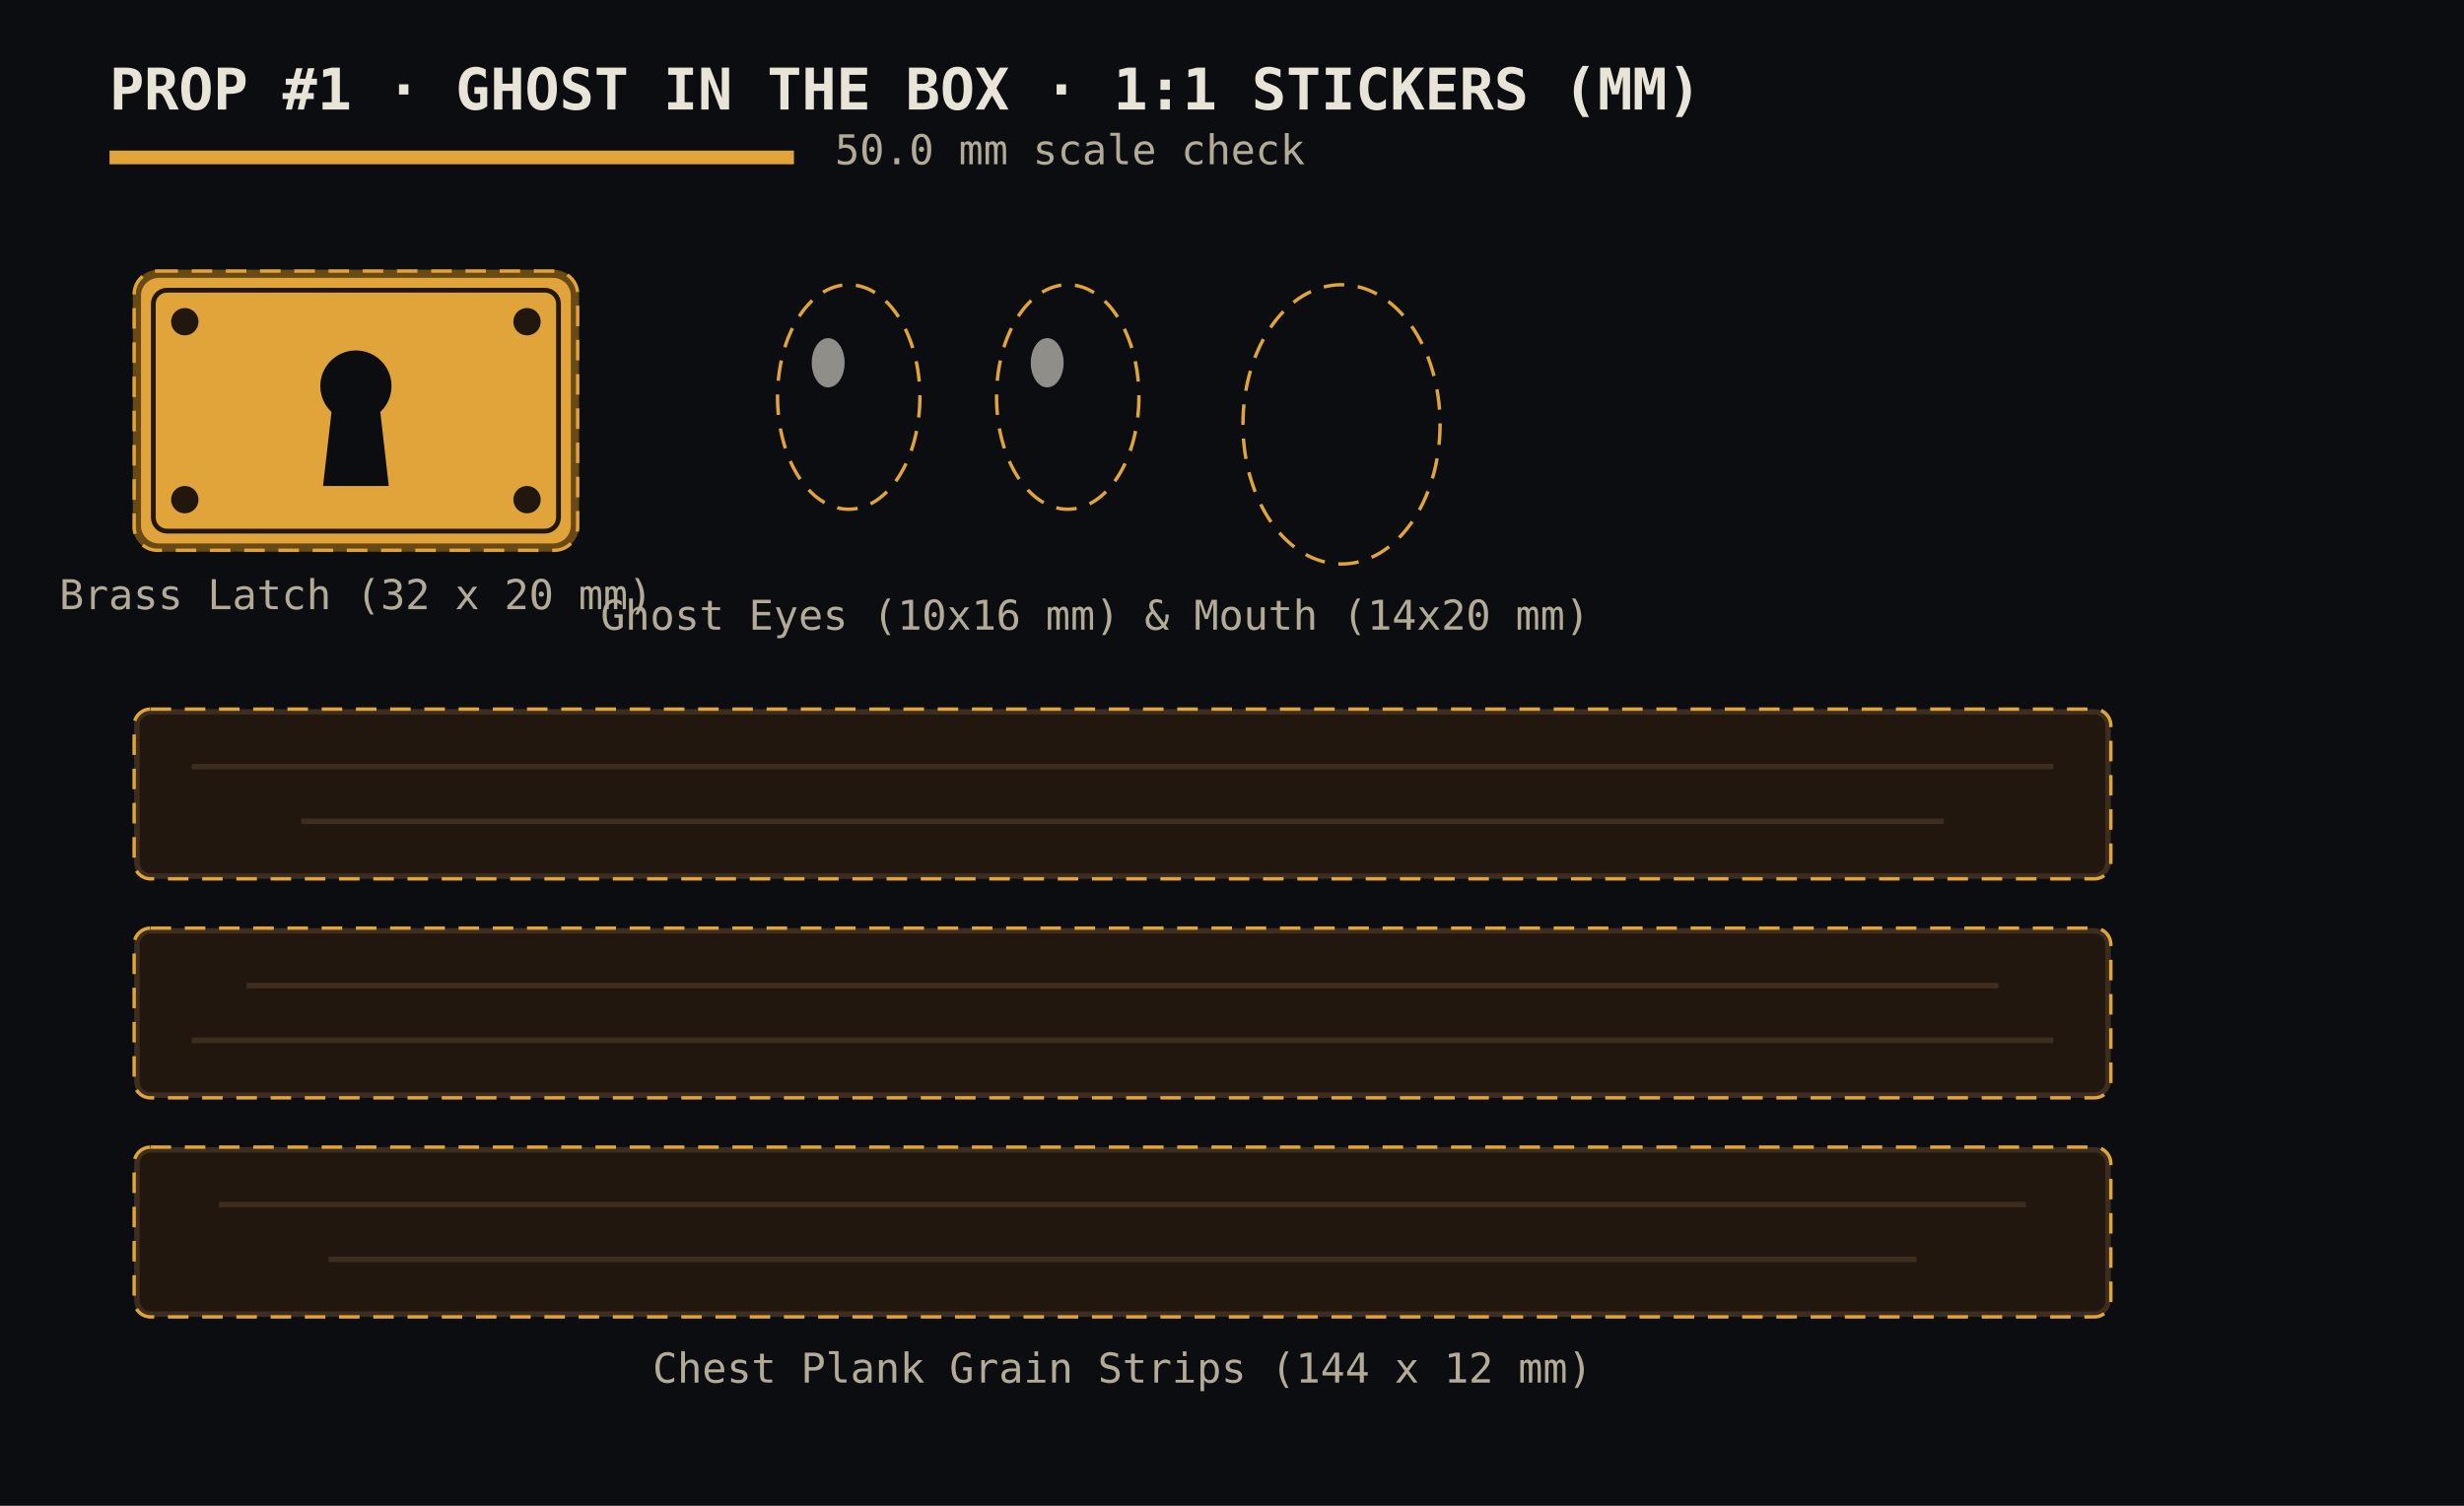
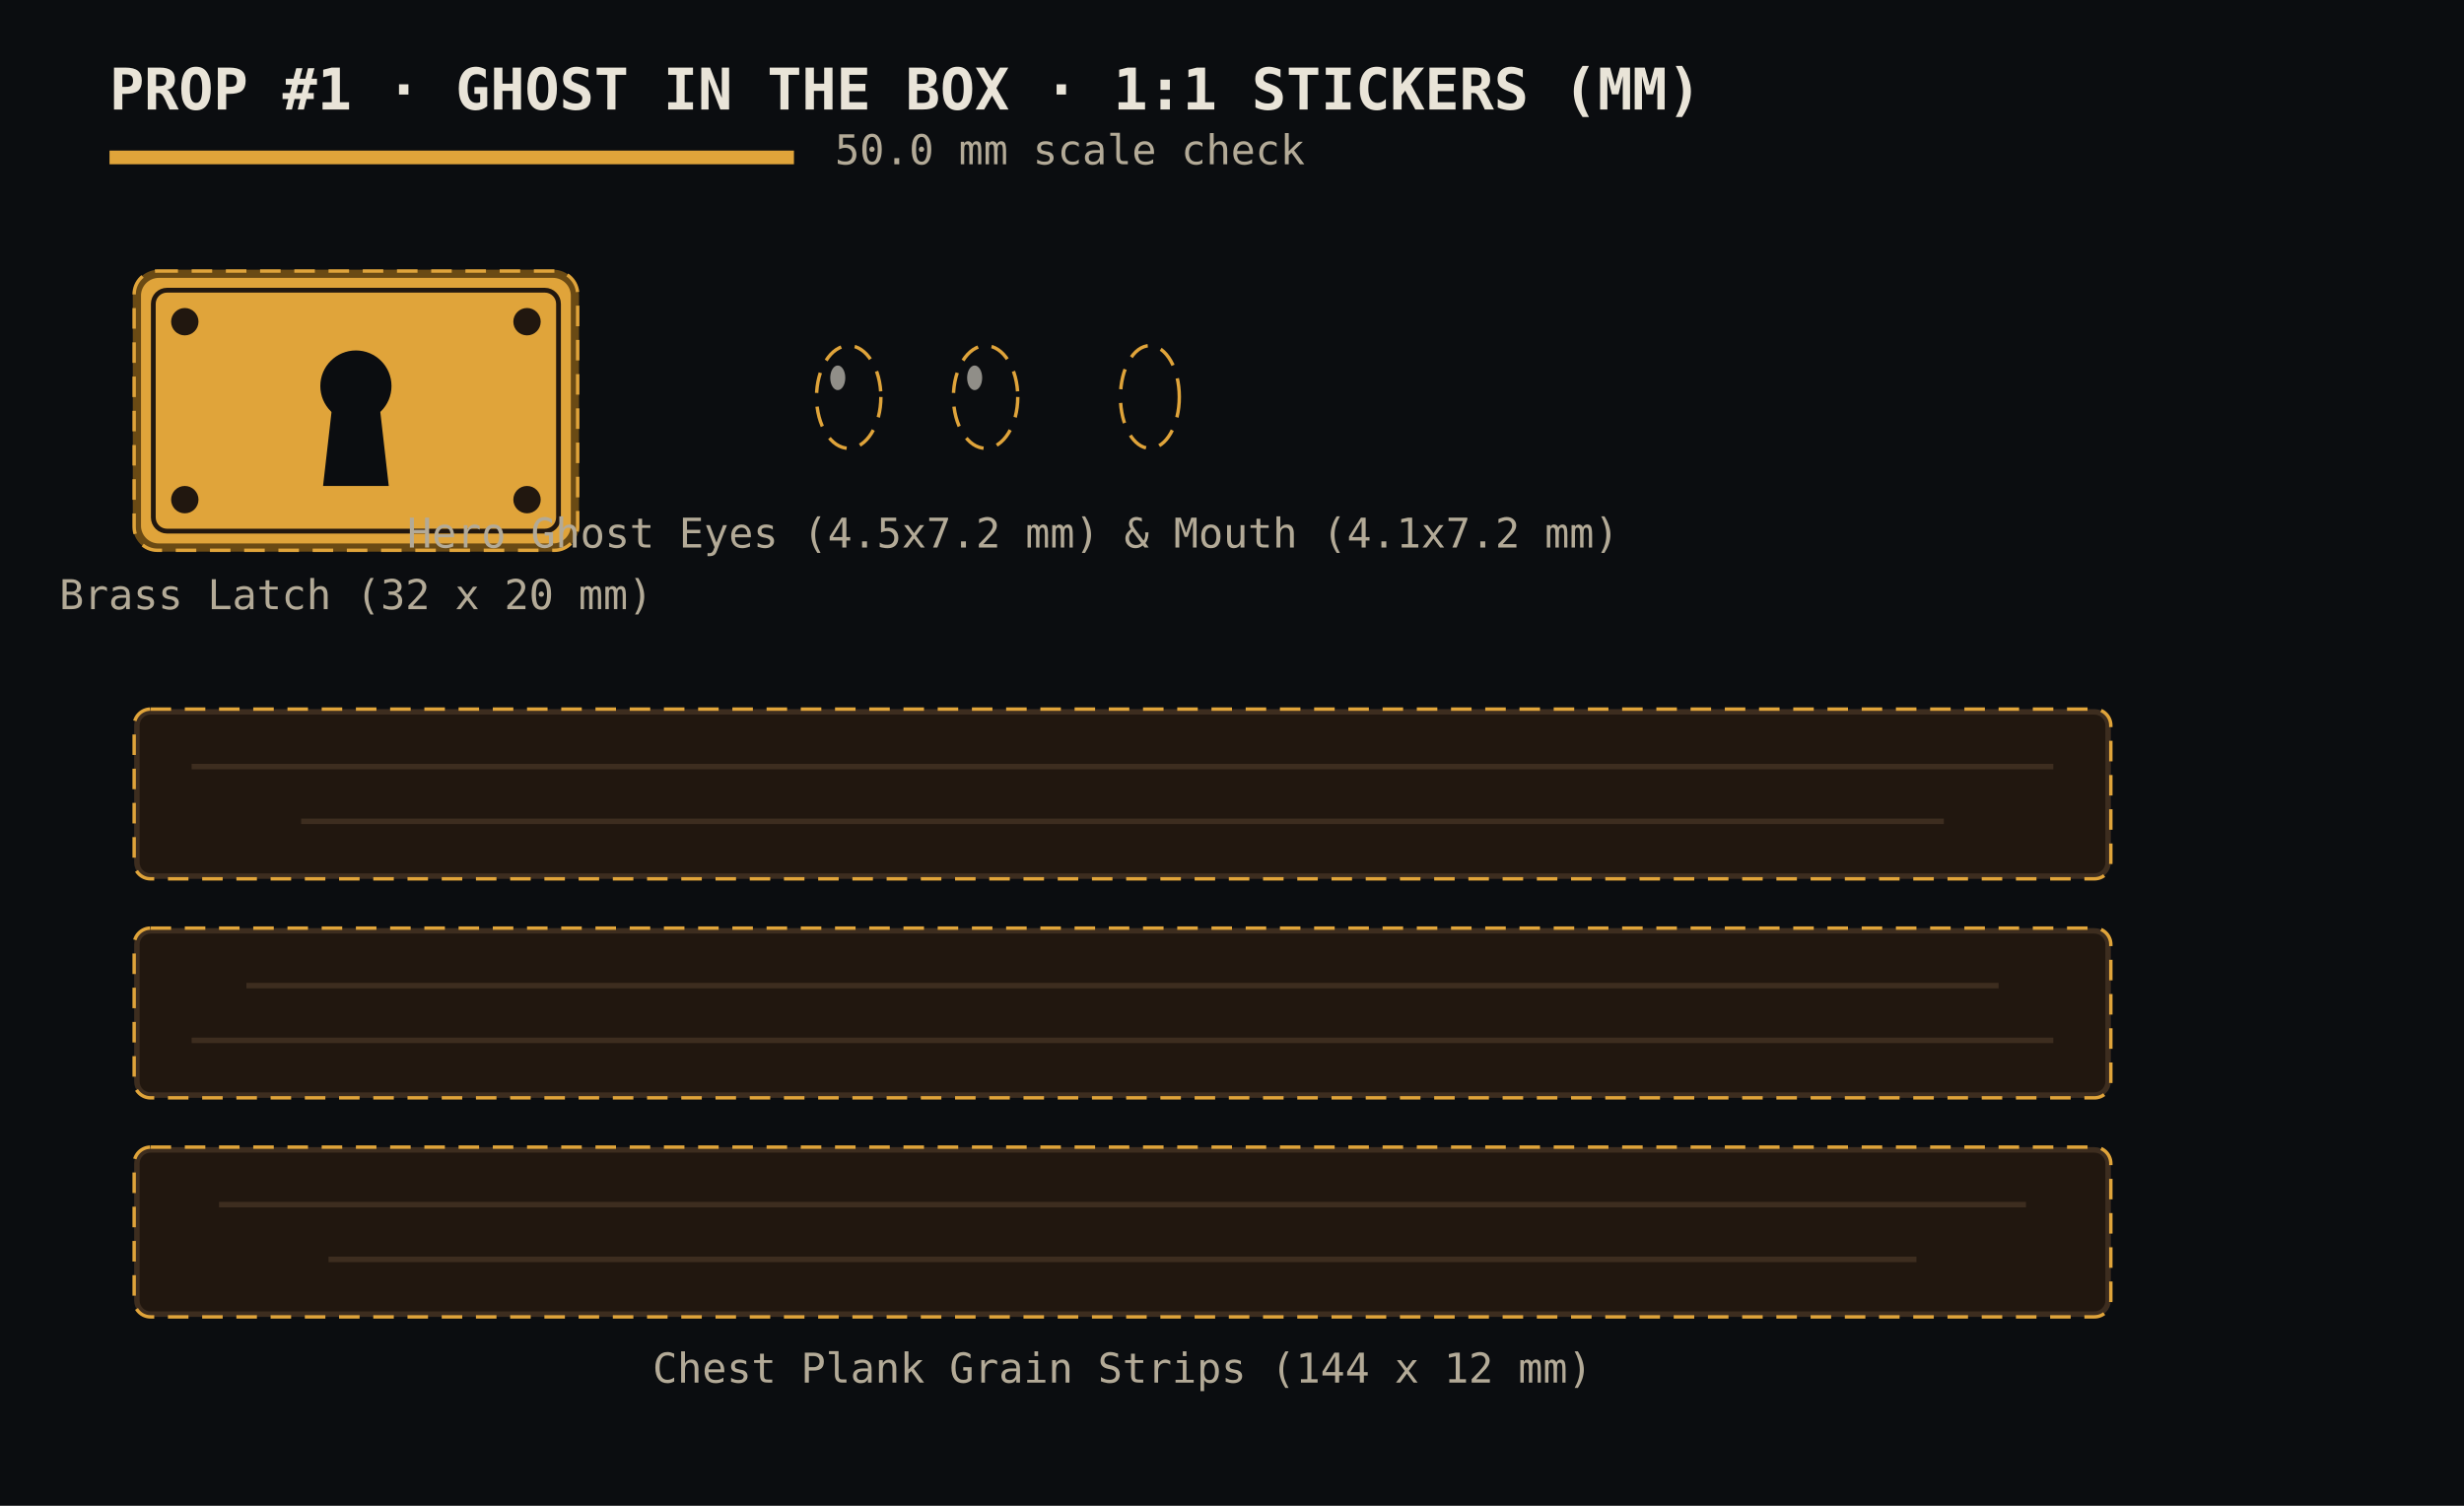
<svg xmlns="http://www.w3.org/2000/svg" width="180mm" height="110mm" viewBox="0 0 180 110">
  <style>
    text { font-family: "IBM Plex Mono", ui-monospace, Menlo, monospace; }
    .cut { fill: none; stroke: #e0a43a; stroke-width: 0.25; stroke-dasharray: 1.5 1; }
    .lbl { fill: #b3aa97; font-size: 3px; }
  </style>
  <rect width="180" height="110" fill="#0b0d10" />
  <text x="8" y="8" fill="#e9e4d8" font-size="4.2" font-weight="bold">PROP #1 · GHOST IN THE BOX · 1:1 STICKERS (MM)</text>
  <rect x="8" y="11" width="50" height="1" fill="#e0a43a" />
  <text x="61" y="12" class="lbl">50.0 mm scale check</text>
  <g transform="translate(10, 20)">
    <rect x="0" y="0" width="32" height="20" rx="1.6" fill="#e0a43a" stroke="#6a4a14" stroke-width="0.6" />
    <rect x="1.2" y="1.2" width="29.6" height="17.6" rx="1.0" fill="none" stroke="#21170f" stroke-width="0.35" />
    <circle cx="3.5" cy="3.5" r="1.0" fill="#21170f" />
    <circle cx="28.5" cy="3.5" r="1.0" fill="#21170f" />
    <circle cx="3.5" cy="16.5" r="1.0" fill="#21170f" />
    <circle cx="28.5" cy="16.5" r="1.0" fill="#21170f" />
    <circle cx="16" cy="8.2" r="2.6" fill="#0b0d10" />
    <polygon points="14.4,8.5 17.6,8.5 18.4,15.5 13.6,15.5" fill="#0b0d10" />
    <rect x="-0.2" y="-0.2" width="32.4" height="20.4" rx="1.7" class="cut" />
    <text x="16" y="24.5" text-anchor="middle" class="lbl">Brass Latch (32 x 20 mm)</text>
  </g>
  <g transform="translate(56, 20)">
-     <ellipse cx="6" cy="9" rx="5.0" ry="8.0" fill="#0b0d10" />
-     <ellipse cx="4.5" cy="6.5" rx="1.2" ry="1.8" fill="#e9e4d8" opacity="0.6" />
-     <ellipse cx="6" cy="9" rx="5.2" ry="8.2" class="cut" />
-     <ellipse cx="22" cy="9" rx="5.0" ry="8.0" fill="#0b0d10" />
-     <ellipse cx="20.5" cy="6.5" rx="1.2" ry="1.8" fill="#e9e4d8" opacity="0.6" />
-     <ellipse cx="22" cy="9" rx="5.2" ry="8.2" class="cut" />
-     <ellipse cx="42" cy="11" rx="7.0" ry="10.0" fill="#0b0d10" />
-     <ellipse cx="42" cy="11" rx="7.2" ry="10.2" class="cut" />
-     <text x="24" y="26" text-anchor="middle" class="lbl">Ghost Eyes (10x16 mm) &amp; Mouth (14x20 mm)</text>
+     <ellipse cx="6" cy="9" rx="2.25" ry="3.6" fill="#0b0d10" />
+     <ellipse cx="5.2" cy="7.6" rx="0.55" ry="0.9" fill="#e9e4d8" opacity="0.6" />
+     <ellipse cx="6" cy="9" rx="2.35" ry="3.75" class="cut" />
+     <ellipse cx="16" cy="9" rx="2.25" ry="3.6" fill="#0b0d10" />
+     <ellipse cx="15.2" cy="7.6" rx="0.55" ry="0.9" fill="#e9e4d8" opacity="0.6" />
+     <ellipse cx="16" cy="9" rx="2.35" ry="3.75" class="cut" />
+     <ellipse cx="28" cy="9" rx="2.05" ry="3.6" fill="#0b0d10" />
+     <ellipse cx="28" cy="9" rx="2.15" ry="3.75" class="cut" />
+     <text x="18" y="20" text-anchor="middle" class="lbl">Hero Ghost Eyes (4.5x7.2 mm) &amp; Mouth (4.1x7.2 mm)</text>
  </g>
  <g transform="translate(10, 52)">
    <rect x="0" y="0" width="144" height="12" rx="1" fill="#21170f" stroke="#3d2d1f" stroke-width="0.4" />
    <line x1="4" y1="4" x2="140" y2="4" stroke="#3d2d1f" stroke-width="0.4" />
    <line x1="12" y1="8" x2="132" y2="8" stroke="#3d2d1f" stroke-width="0.4" />
    <rect x="-0.2" y="-0.2" width="144.4" height="12.4" rx="1.2" class="cut" />
    <rect x="0" y="16" width="144" height="12" rx="1" fill="#21170f" stroke="#3d2d1f" stroke-width="0.4" />
    <line x1="8" y1="20" x2="136" y2="20" stroke="#3d2d1f" stroke-width="0.4" />
    <line x1="4" y1="24" x2="140" y2="24" stroke="#3d2d1f" stroke-width="0.4" />
    <rect x="-0.2" y="15.8" width="144.4" height="12.4" rx="1.2" class="cut" />
    <rect x="0" y="32" width="144" height="12" rx="1" fill="#21170f" stroke="#3d2d1f" stroke-width="0.4" />
    <line x1="6" y1="36" x2="138" y2="36" stroke="#3d2d1f" stroke-width="0.4" />
    <line x1="14" y1="40" x2="130" y2="40" stroke="#3d2d1f" stroke-width="0.4" />
    <rect x="-0.2" y="31.8" width="144.4" height="12.4" rx="1.2" class="cut" />
    <text x="72" y="49" text-anchor="middle" class="lbl">Chest Plank Grain Strips (144 x 12 mm)</text>
  </g>
</svg>
